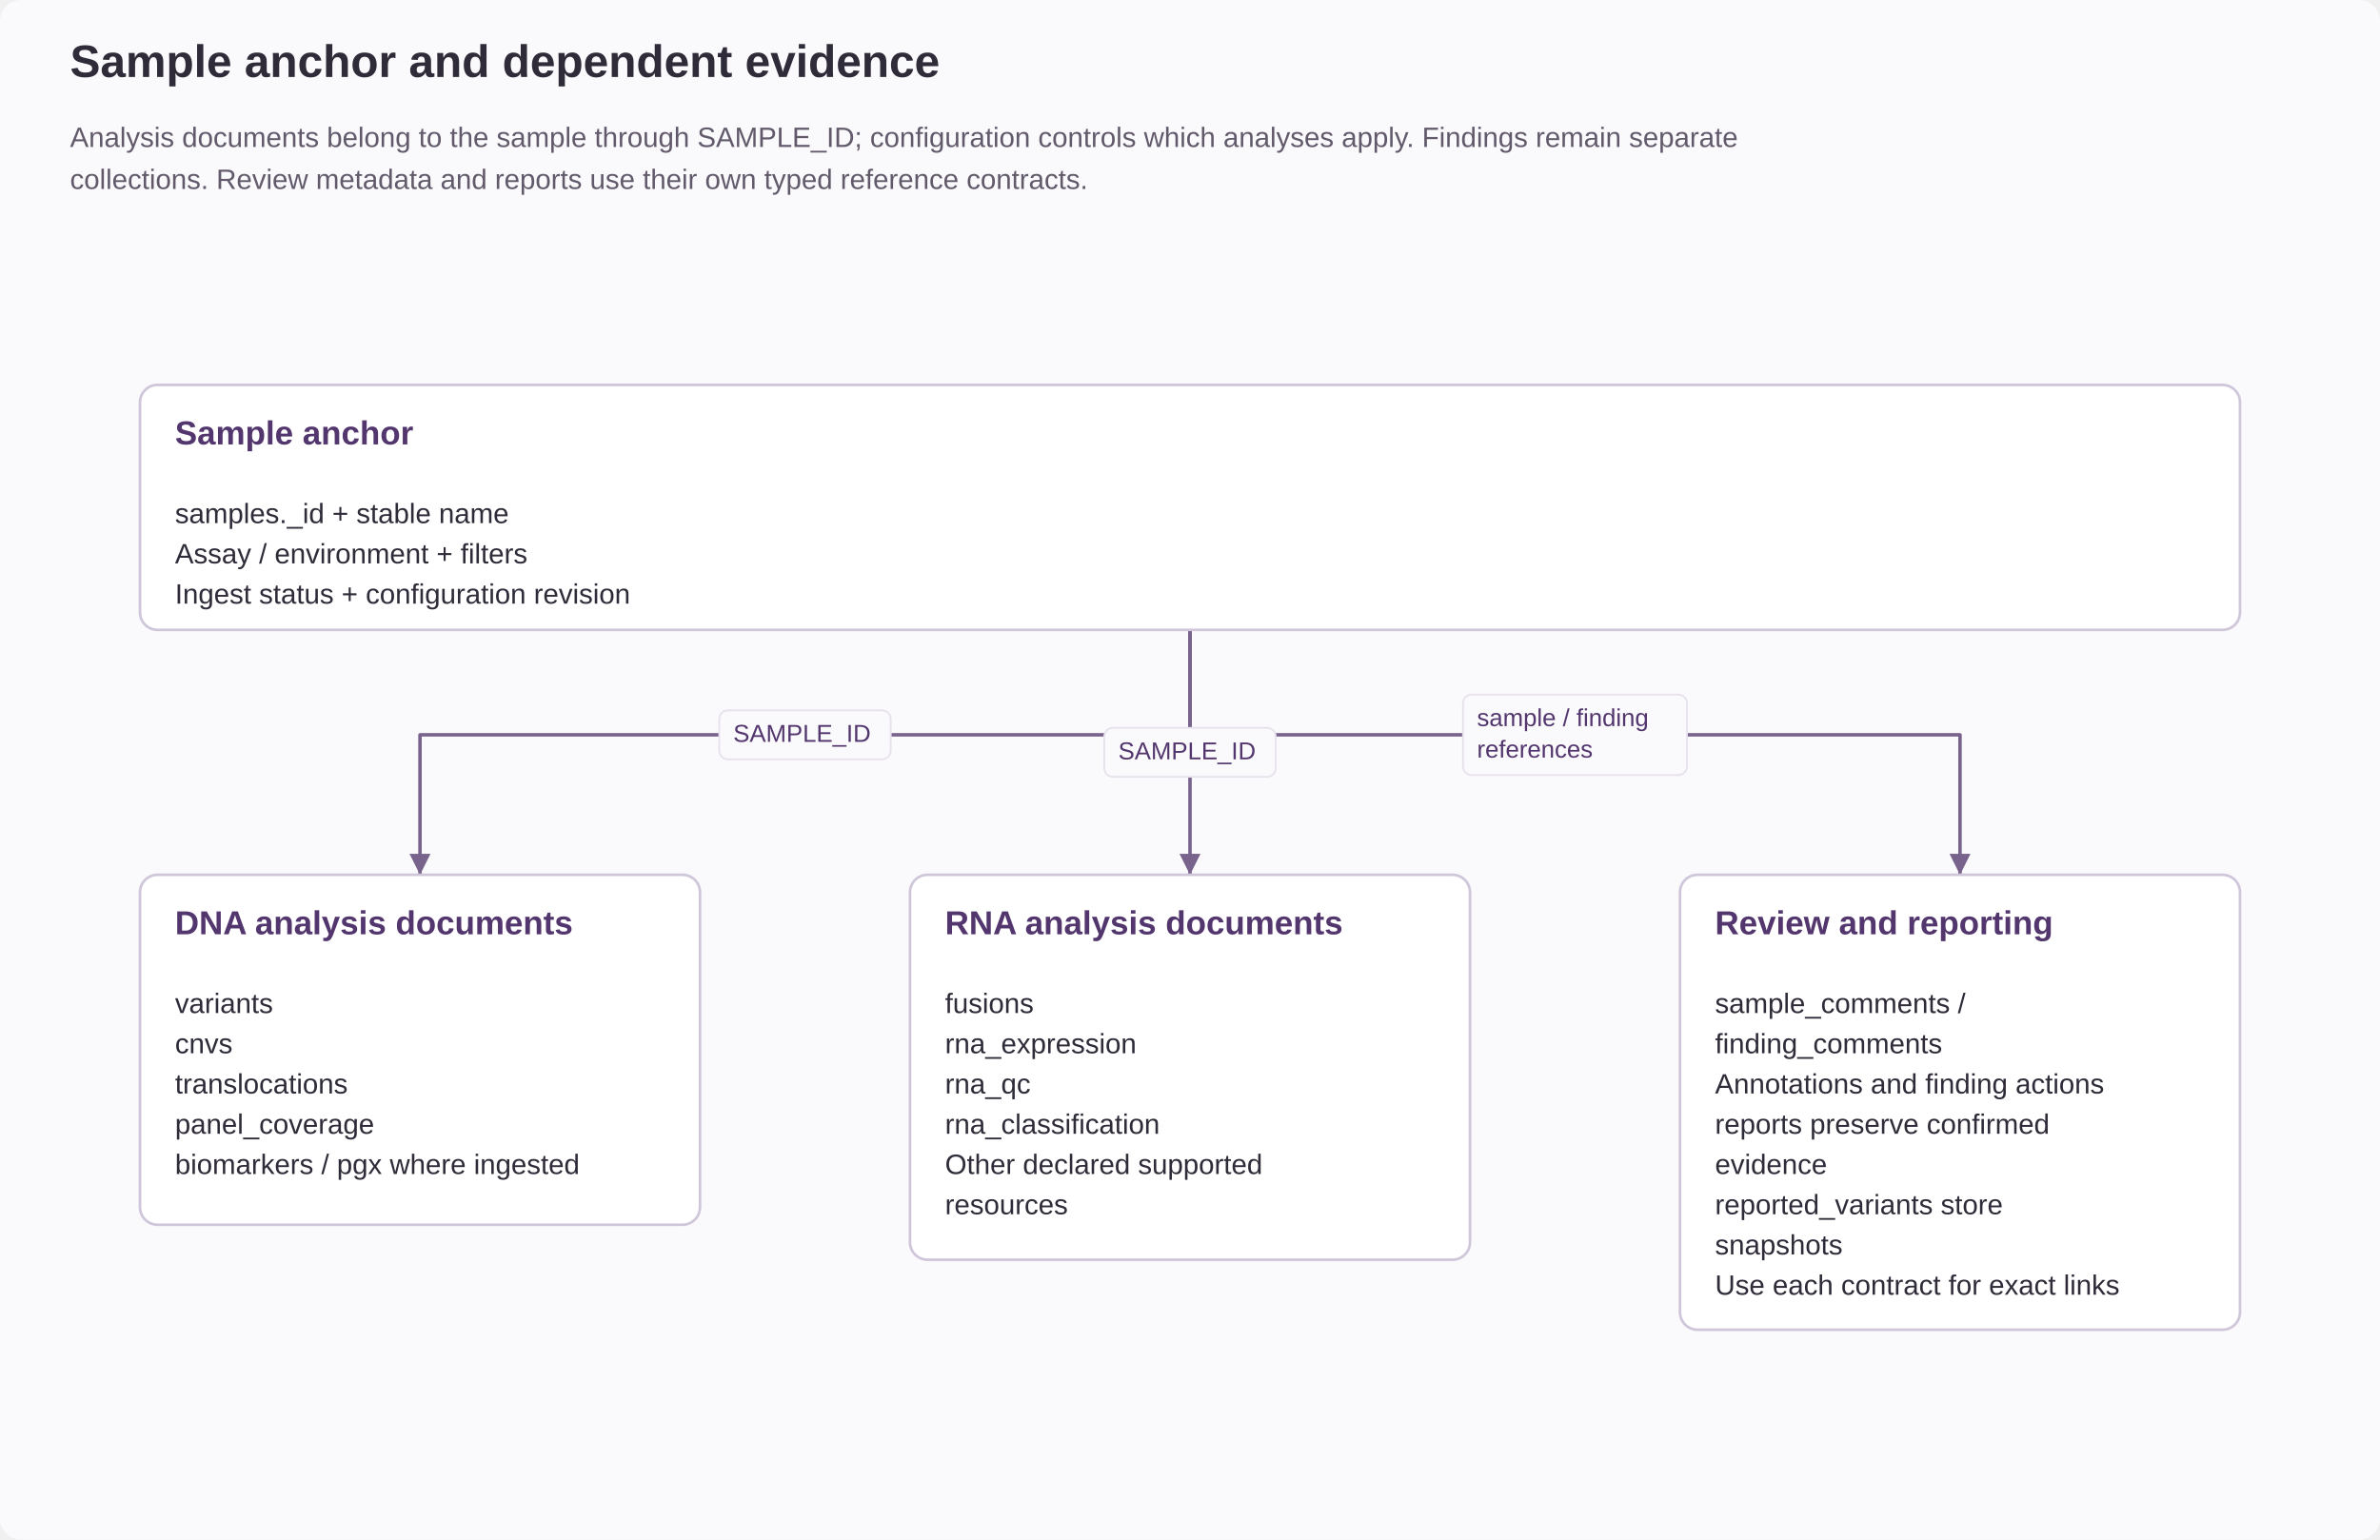
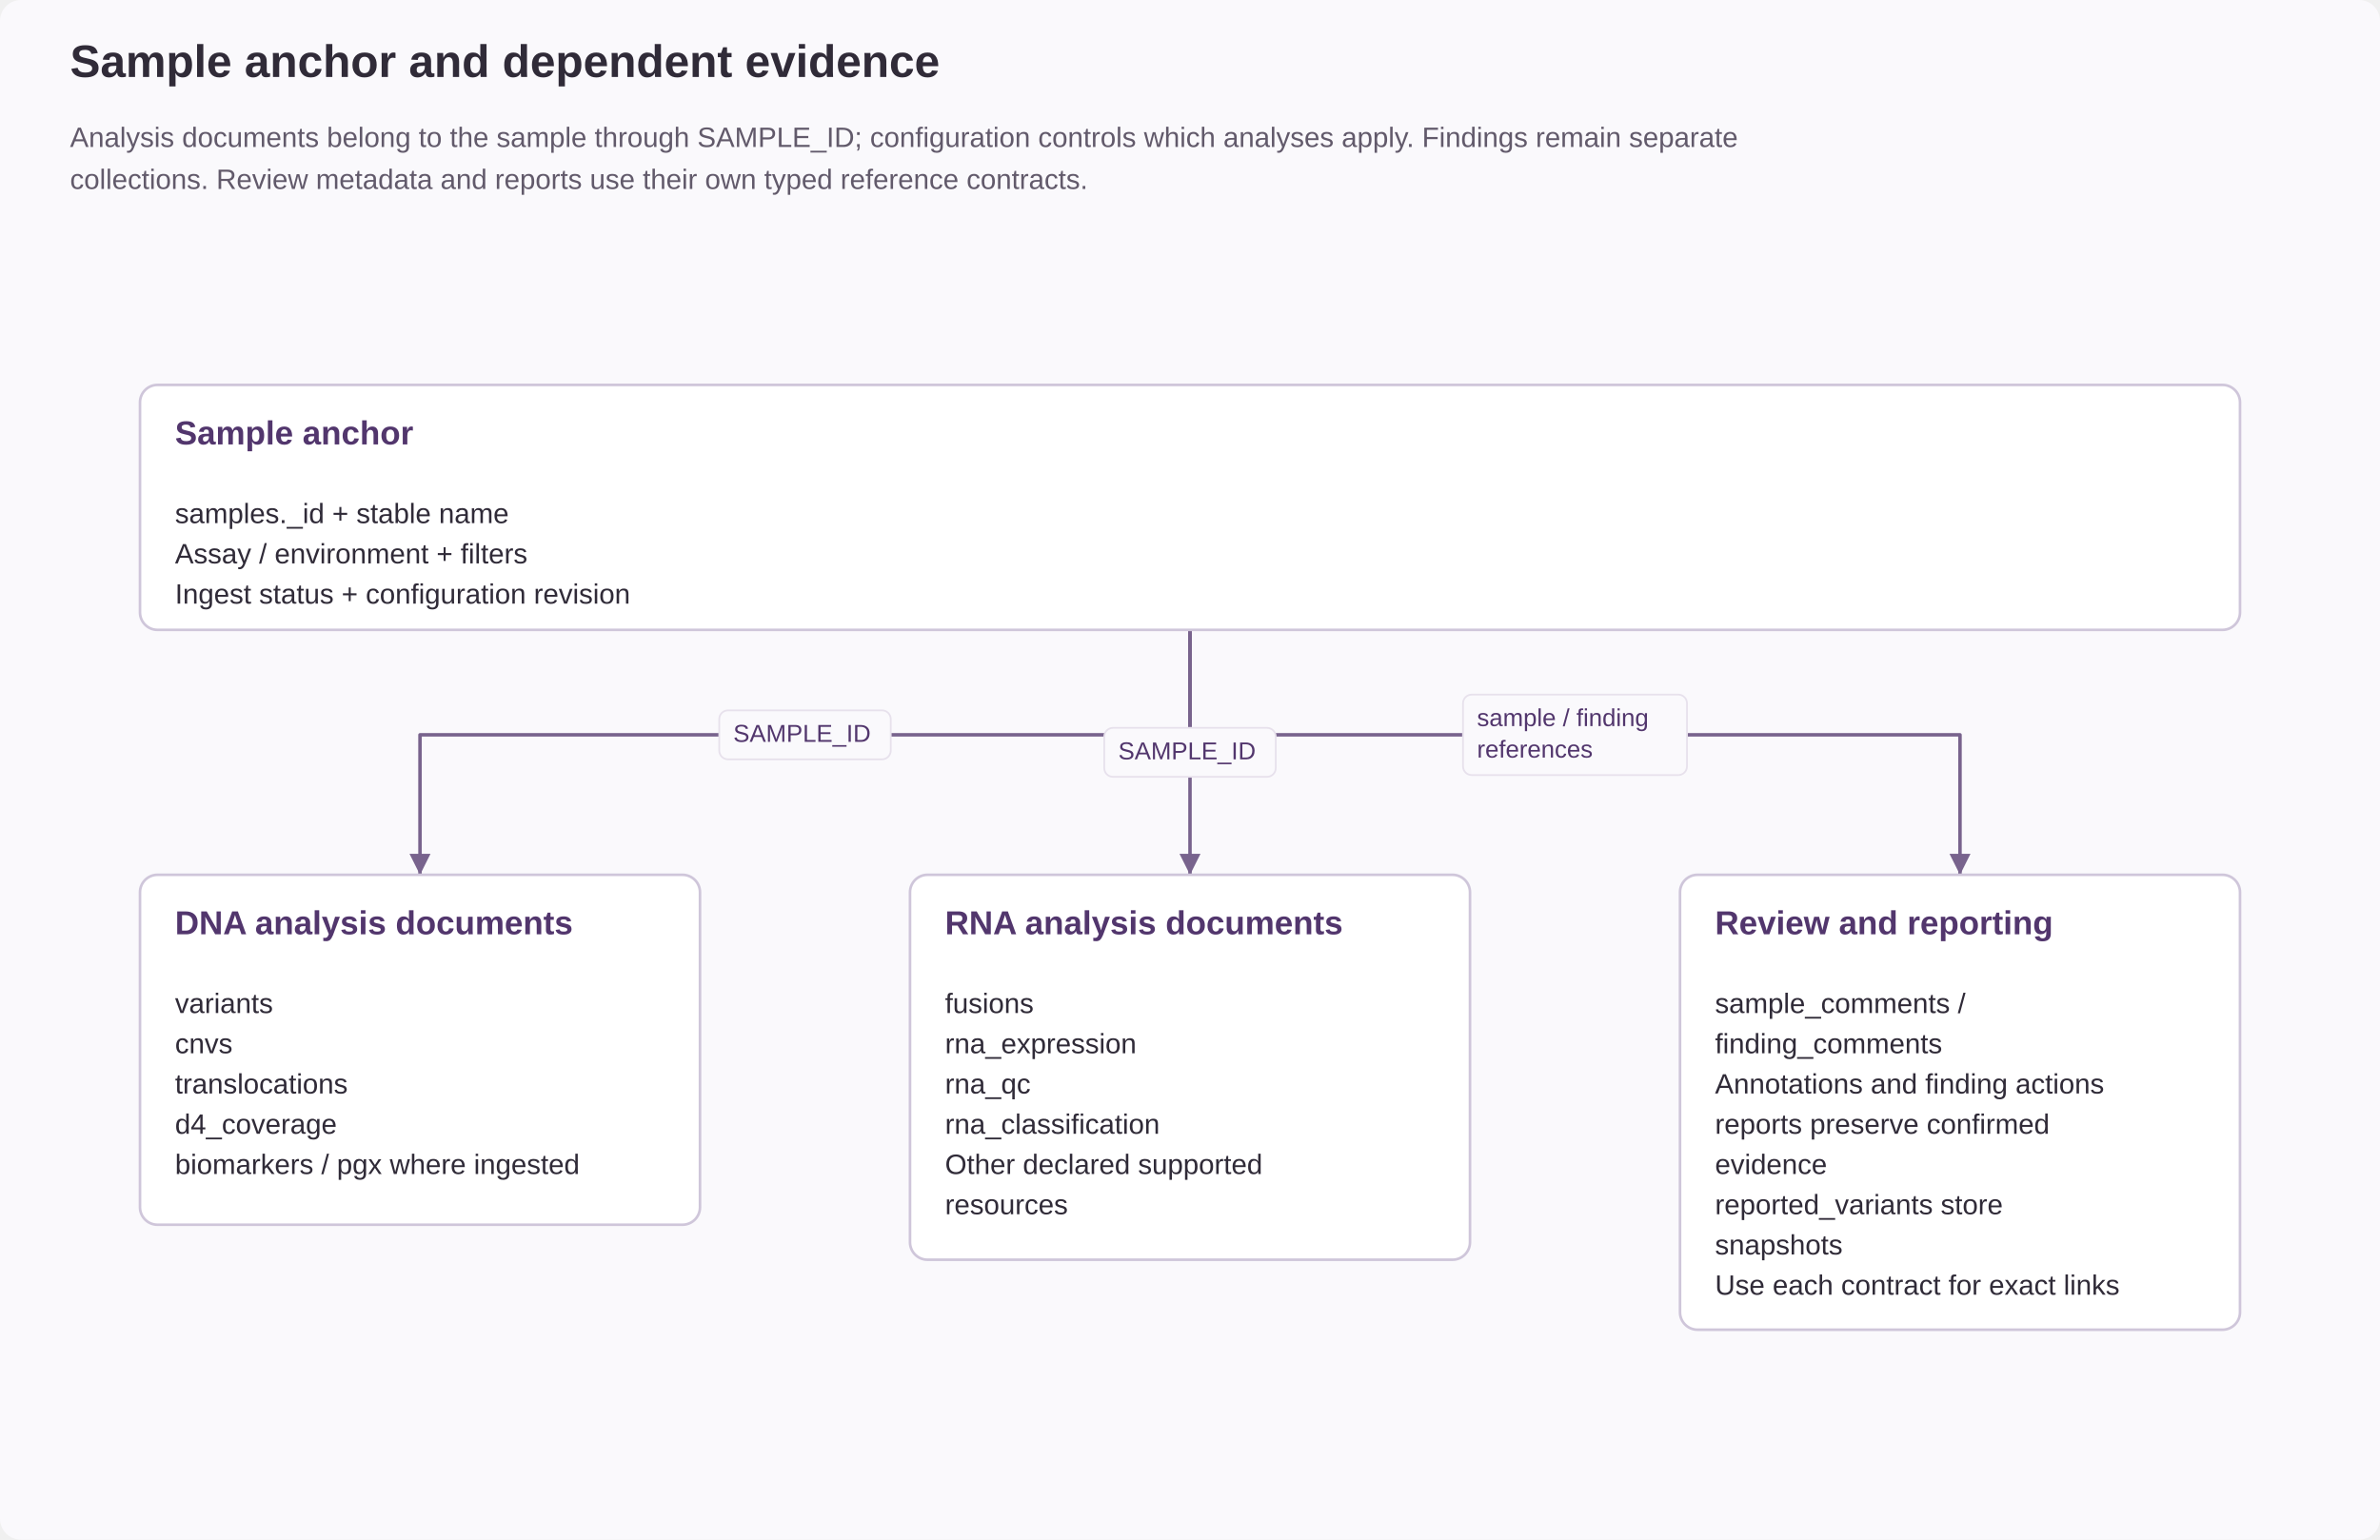
<svg xmlns="http://www.w3.org/2000/svg" width="1360" height="880" viewBox="0 0 1360 880" role="img" aria-labelledby="title desc">
  <defs>
    <style>text{font-family:Arial,Helvetica,sans-serif;fill:#302b38}
.heading{font-size:26px;font-weight:700}.subtitle,.note{font-size:16px;fill:#625a6b}
.card rect{fill:#fff;stroke:#cfc6da;stroke-width:1.5}.name{font-size:19px;font-weight:700;fill:#52366d}
.detail{font-size:16px}.edge{fill:none;stroke:#78638d;stroke-width:2;stroke-linejoin:round;stroke-linecap:round;marker-end:url(#arrow)}
.optional{stroke-dasharray:6 5}.edge-label rect{fill:#faf9fc;stroke:#e7e1ec}.label{font-size:14px;fill:#52366d}</style>
    <marker id="arrow" viewBox="0 0 10 10" refX="10" refY="5" markerWidth="6" markerHeight="6" orient="auto">
      <path d="M0 0 L10 5 L0 10Z" fill="#78638d" />
    </marker>
  </defs>
  <rect width="1360" height="880" rx="12" fill="#faf9fc" />
  <text x="40" y="44" class="heading">Sample anchor and dependent evidence</text>
  <text x="40" y="84" class="subtitle">Analysis documents belong to the sample through SAMPLE_ID; configuration controls which analyses apply. Findings remain separate</text>
  <text x="40" y="108" class="subtitle">collections. Review metadata and reports use their own typed reference contracts.</text>
  <path d="M680 360 L680 420 L240 420 L240 500" class="edge" data-source="0" data-target="1" />
  <path d="M680 360 L680 500" class="edge" data-source="0" data-target="2" />
  <path d="M680 360 L680 420 L1120 420 L1120 500" class="edge" data-source="0" data-target="3" />
  <g class="card" data-node="0">
    <rect x="80" y="220" width="1200" height="140" rx="10" />
    <text x="100" y="254" class="name">Sample anchor</text>
    <text x="100" y="299" class="detail">samples._id + stable name</text>
    <text x="100" y="322" class="detail">Assay / environment + filters</text>
    <text x="100" y="345" class="detail">Ingest status + configuration revision</text>
  </g>
  <g class="card" data-node="1">
    <rect x="80" y="500" width="320" height="200" rx="10" />
    <text x="100" y="534" class="name">DNA analysis documents</text>
    <text x="100" y="579" class="detail">variants</text>
    <text x="100" y="602" class="detail">cnvs</text>
    <text x="100" y="625" class="detail">translocations</text>
-     <text x="100" y="648" class="detail">panel_coverage</text>
+     <text x="100" y="648" class="detail">d4_coverage</text>
    <text x="100" y="671" class="detail">biomarkers / pgx where ingested</text>
  </g>
  <g class="card" data-node="2">
    <rect x="520" y="500" width="320" height="220" rx="10" />
    <text x="540" y="534" class="name">RNA analysis documents</text>
    <text x="540" y="579" class="detail">fusions</text>
    <text x="540" y="602" class="detail">rna_expression</text>
    <text x="540" y="625" class="detail">rna_qc</text>
    <text x="540" y="648" class="detail">rna_classification</text>
    <text x="540" y="671" class="detail">Other declared supported</text>
    <text x="540" y="694" class="detail">resources</text>
  </g>
  <g class="card" data-node="3">
    <rect x="960" y="500" width="320" height="260" rx="10" />
    <text x="980" y="534" class="name">Review and reporting</text>
    <text x="980" y="579" class="detail">sample_comments /</text>
    <text x="980" y="602" class="detail">finding_comments</text>
    <text x="980" y="625" class="detail">Annotations and finding actions</text>
    <text x="980" y="648" class="detail">reports preserve confirmed</text>
    <text x="980" y="671" class="detail">evidence</text>
    <text x="980" y="694" class="detail">reported_variants store</text>
    <text x="980" y="717" class="detail">snapshots</text>
    <text x="980" y="740" class="detail">Use each contract for exact links</text>
  </g>
  <g class="edge-label">
    <rect x="411" y="406" width="98" height="28" rx="5" />
    <text x="419" y="424" class="label">SAMPLE_ID</text>
  </g>
  <g class="edge-label">
    <rect x="631" y="416" width="98" height="28" rx="5" />
    <text x="639" y="434" class="label">SAMPLE_ID</text>
  </g>
  <g class="edge-label">
    <rect x="836" y="397" width="128" height="46" rx="5" />
    <text x="844" y="415" class="label">sample / finding</text>
    <text x="844" y="433" class="label">references</text>
  </g>
</svg>
